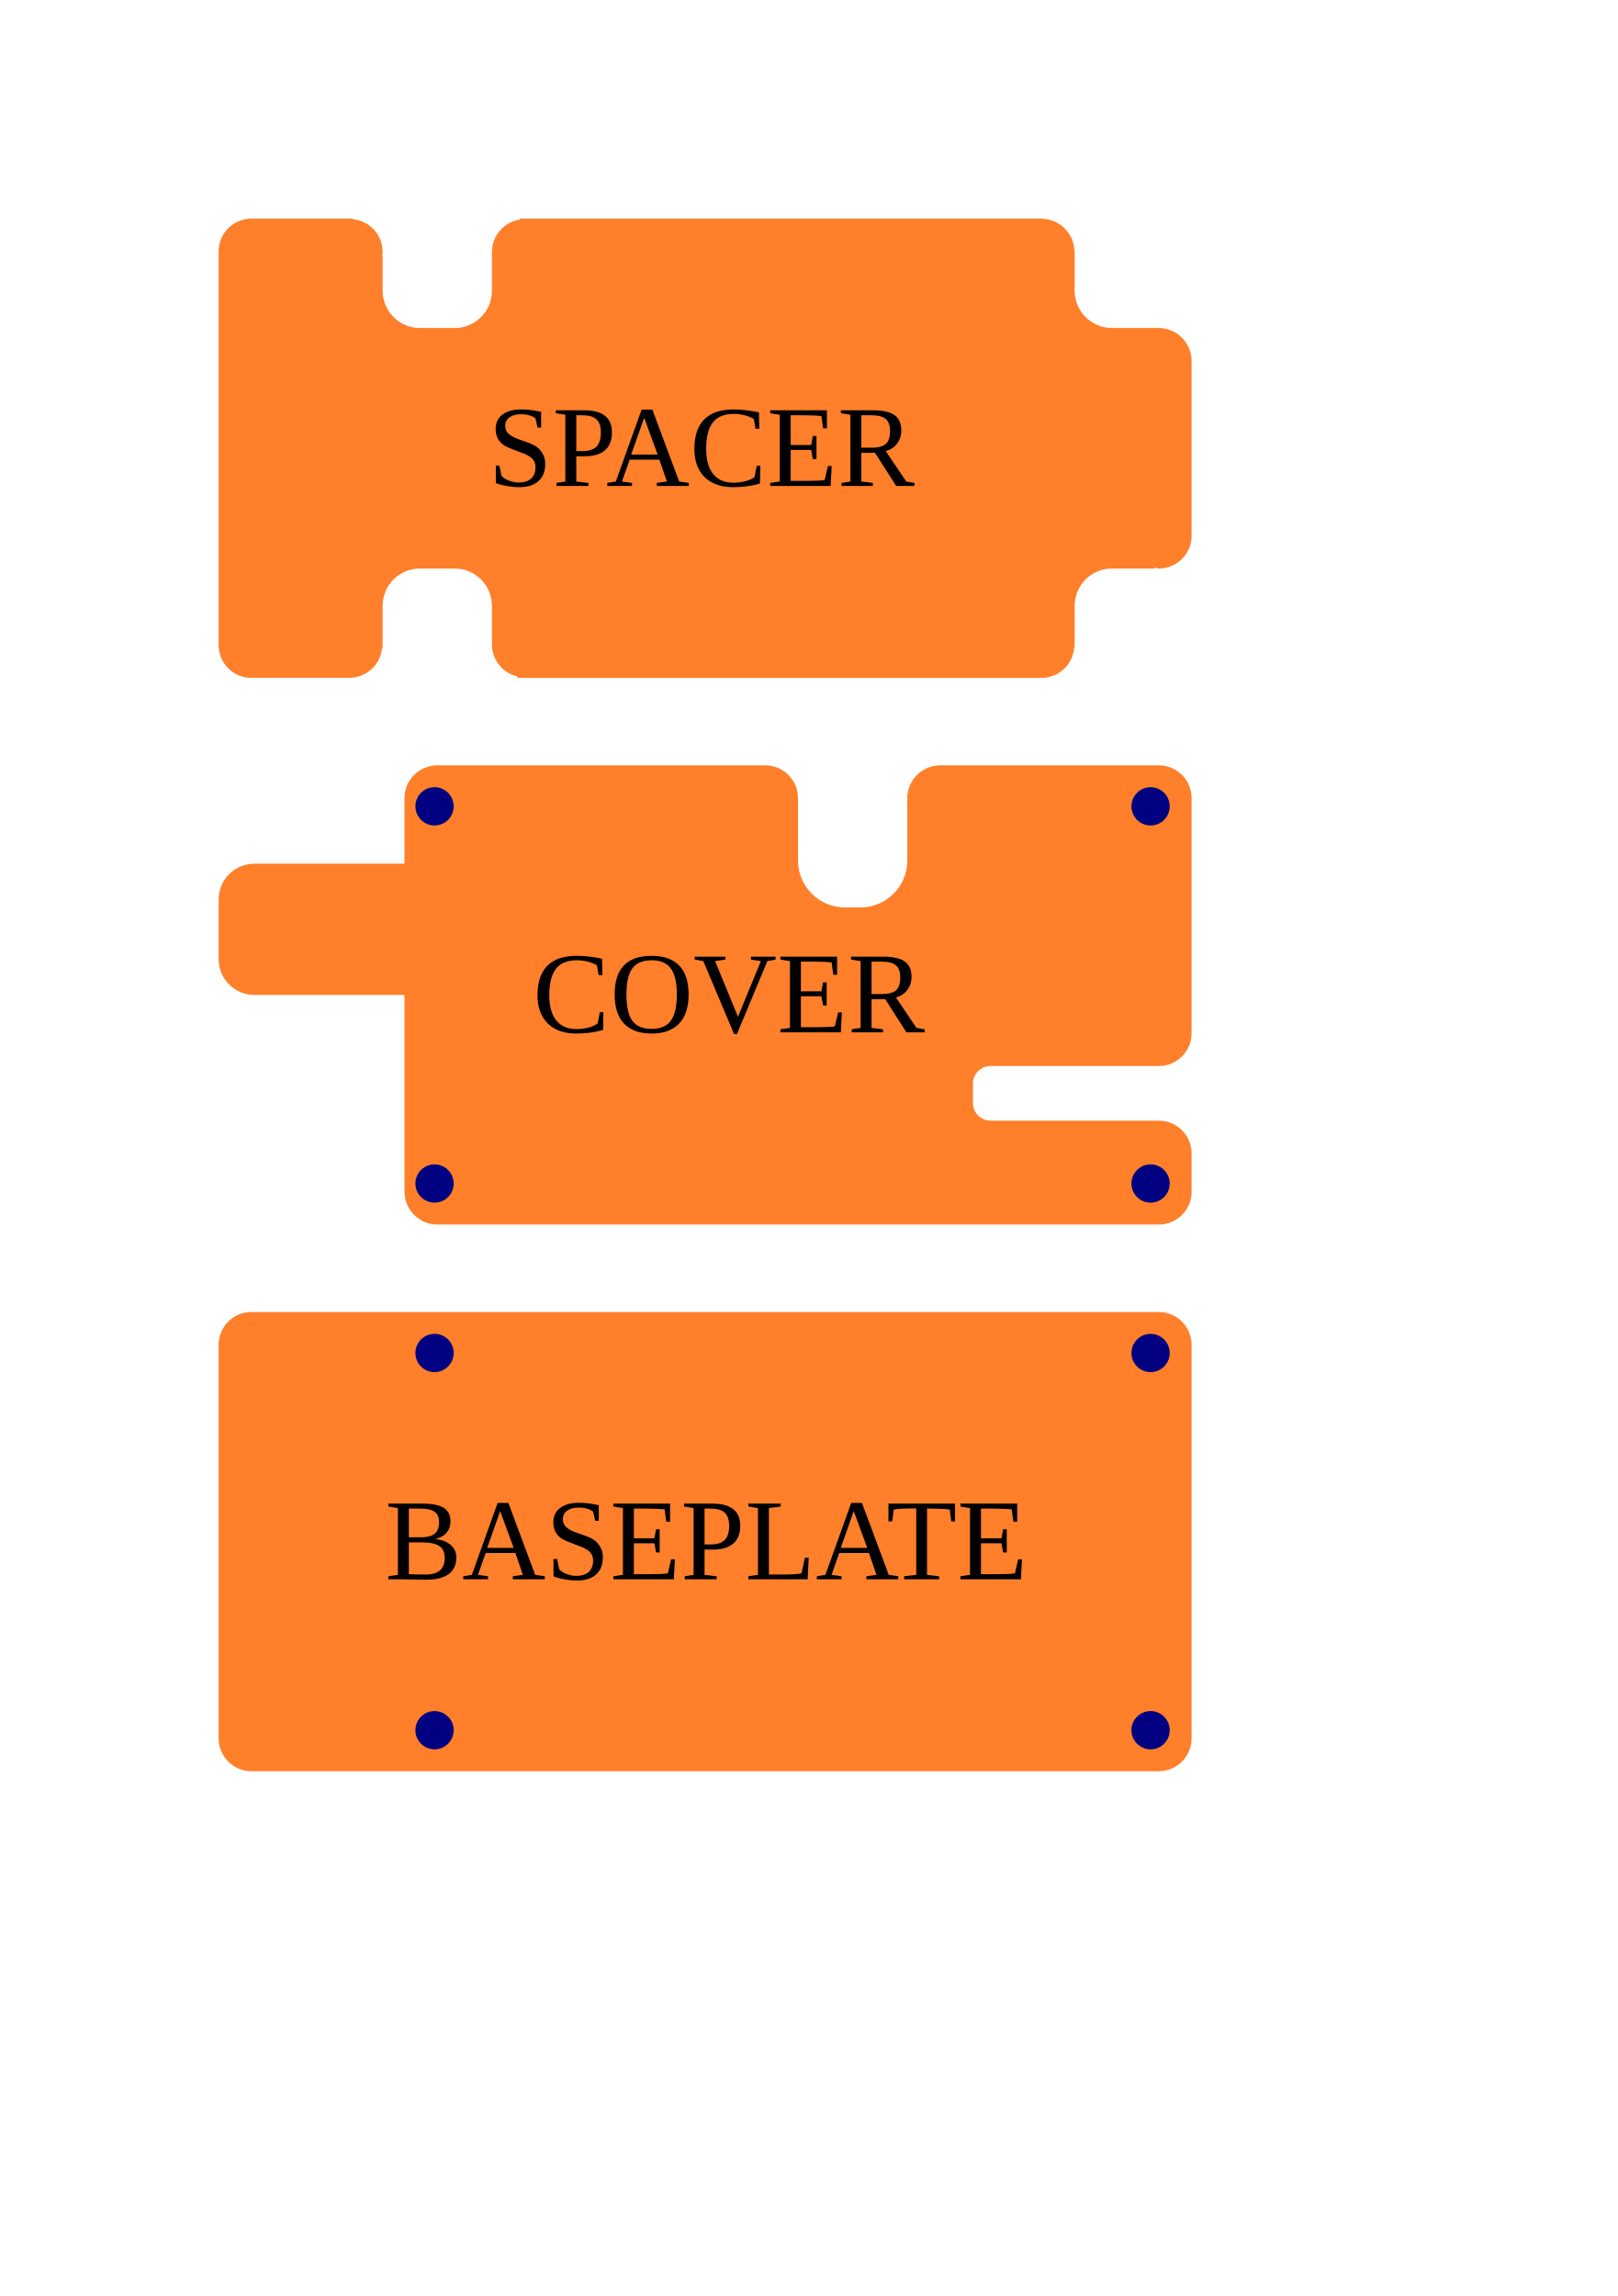
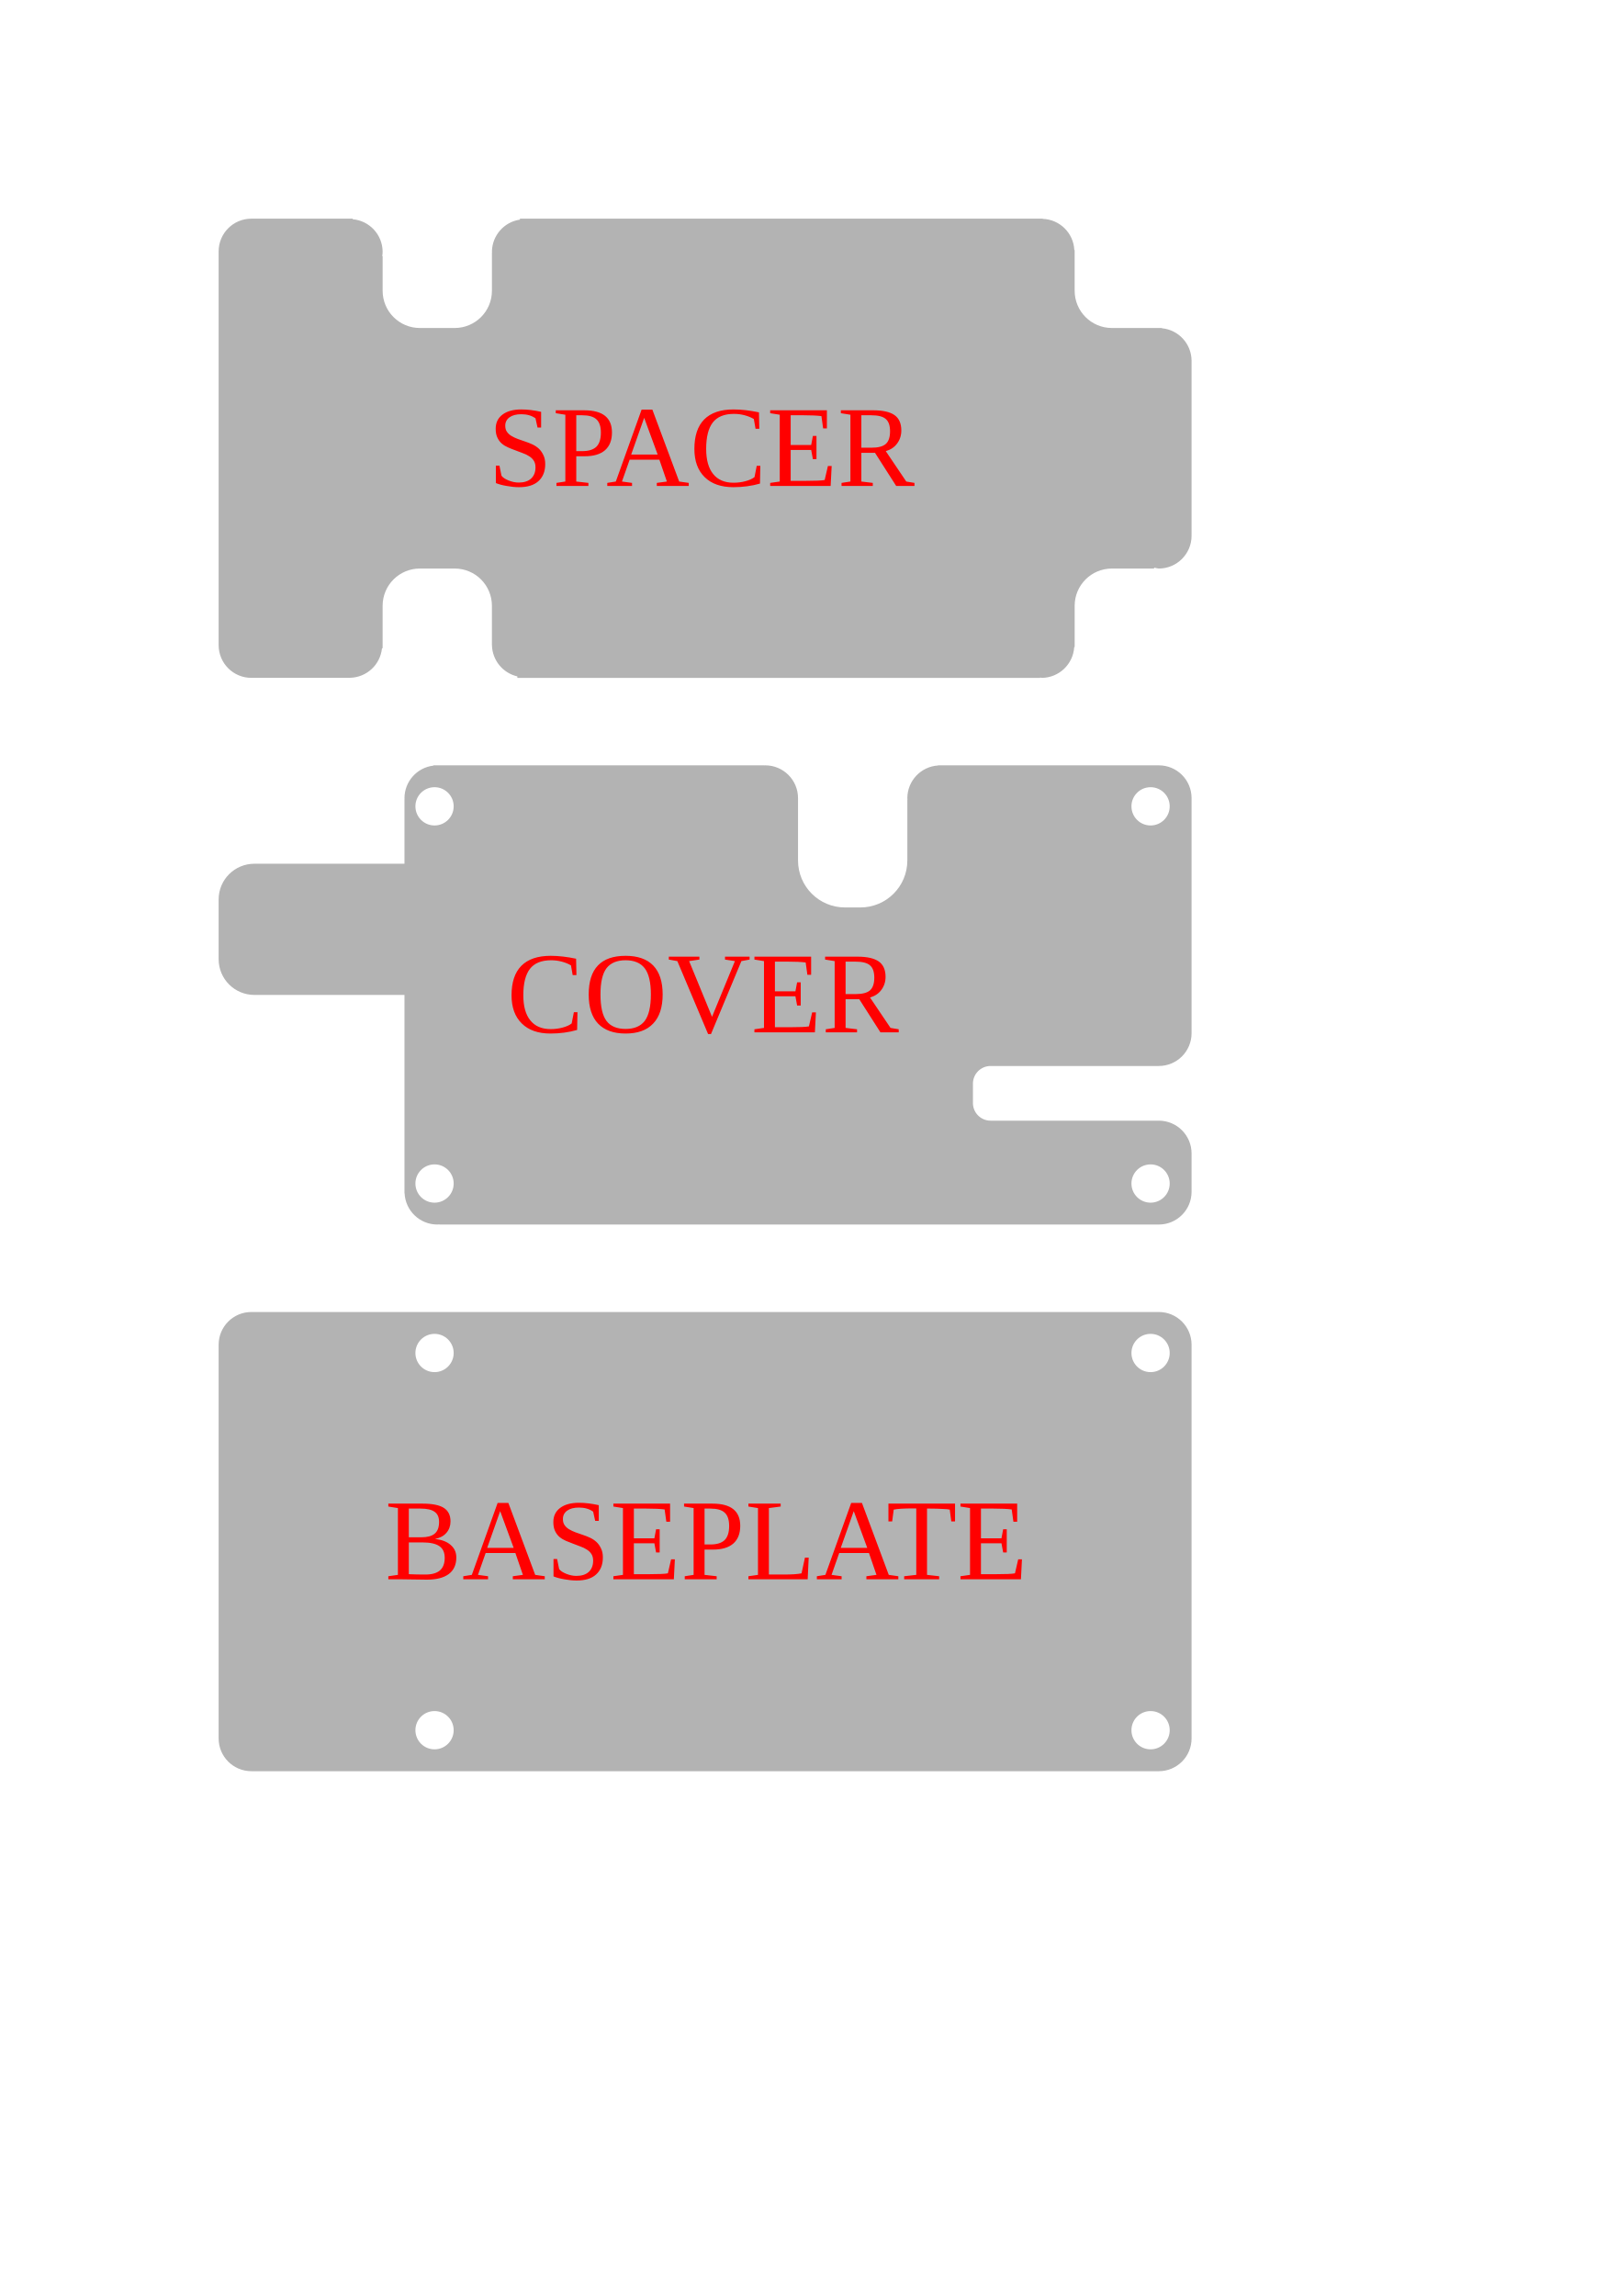
<svg xmlns="http://www.w3.org/2000/svg" width="148mm" height="210mm" viewBox="0 0 148 210" version="1.1" id="svg1">
  <defs id="defs1" />
  <g id="layer1">
-     <path id="rect846" style="fill:#ff7f2a;stroke-width:0.806" d="m 39.646,70 c 0.002,0.008 9.68e-4,0.017 0.003,0.025 -1.509,0.178 -2.646,1.455 -2.649,2.974 0.002,0.028 0.004,0.057 0.006,0.085 -0.002,-2.83e-4 -0.004,-2.3e-4 -0.006,-5.17e-4 V 79 H 23.274 C 21.46,79 20,80.46 20,82.274 v 5.452 c 0,1.814 1.46,3.274 3.274,3.274 h 13.726 v 18 0.145 c 0.003,-0.002 0.007,-0.002 0.01,-0.004 0.075,1.598 1.391,2.855 2.99,2.859 0.064,-0.003 0.129,-0.007 0.193,-0.014 -5.65e-4,0.005 -5.15e-4,0.009 -0.001,0.014 h 65.808 c 1.662,0 3,-1.338 3,-3 v -3.5 c -1e-4,-1.657 -1.343,-3 -3,-3 H 90.617 c -0.896,0 -1.617,-0.721 -1.617,-1.617 v -1.765 c 0,-0.896 0.721,-1.617 1.617,-1.617 h 15.383 c 1.657,1.9e-4 3,-1.343 3,-3 V 73 C 109,71.338 107.662,70 106,70 H 86 85.806 v 0.014 c -1.575,0.102 -2.802,1.407 -2.807,2.986 0.002,0.045 0.005,0.09 0.01,0.134 h -0.01 v 5.561 c 0,2.385 -1.92,4.305 -4.305,4.305 h -1.39 c -2.385,0 -4.305,-1.92 -4.305,-4.305 V 73 C 73,71.343 71.657,70 70,70 c -0.027,0.002 -0.053,0.003 -0.08,0.006 0.001,-0.002 0.002,-0.004 0.003,-0.006 H 40 Z" />
-     <circle style="fill:#000080;stroke-width:0.635" id="path1271" cx="39.75" cy="73.75" r="1.75" />
-     <circle style="fill:#000080;stroke-width:0.635" id="path1271-6" cx="105.25" cy="73.75" r="1.75" />
-     <circle style="fill:#000080;stroke-width:0.635" id="path1271-4" cx="39.75" cy="108.25" r="1.75" />
-     <circle style="fill:#000080;stroke-width:0.635" id="path1271-6-4" cx="105.25" cy="108.25" r="1.75" />
-     <text xml:space="preserve" style="font-size:10.583px;line-height:1.25;font-family:'Liberation Serif';-inkscape-font-specification:'Liberation Serif';stroke-width:0.265" x="48.73" y="94.423" id="text1">
-       <tspan id="tspan1" style="stroke-width:0.265" x="48.73" y="94.423">COVER</tspan>
+     <path id="rect846" style="fill:#b3b3b3;stroke-width:0.806" d="M 39.646 70 C 39.648 70.008 39.647 70.017 39.649 70.025 C 38.14 70.203 37.002 71.481 37 73 C 37.002 73.028 37.004 73.057 37.006 73.085 C 37.004 73.085 37.002 73.085 37 73.084 L 37 79 L 23.274 79 C 21.46 79 20 80.46 20 82.274 L 20 87.726 C 20 89.54 21.46 91 23.274 91 L 37 91 L 37 109 L 37 109.145 C 37.003 109.143 37.007 109.143 37.01 109.141 C 37.085 110.739 38.4 111.996 40 112 C 40.064 111.997 40.128 111.992 40.192 111.985 C 40.192 111.99 40.192 111.995 40.191 112 L 106 112 C 107.662 112 109 110.662 109 109 L 109 105.499 C 109 103.843 107.657 102.499 106 102.5 L 90.617 102.5 C 89.721 102.5 89 101.778 89 100.882 L 89 99.117 C 89 98.221 89.721 97.499 90.617 97.499 L 106 97.499 C 107.657 97.5 109 96.157 109 94.5 L 109 73 C 109 71.338 107.662 70 106 70 L 86 70 L 85.806 70 L 85.806 70.014 C 84.231 70.116 83.004 71.421 83 73 C 83.002 73.045 83.005 73.089 83.009 73.134 L 83 73.134 L 83 78.695 C 83 81.08 81.08 83 78.695 83 L 77.305 83 C 74.92 83 73 81.08 73 78.695 L 73 73 C 73 71.343 71.657 70 70 70 C 69.973 70.001 69.946 70.003 69.92 70.006 C 69.921 70.004 69.921 70.002 69.922 70 L 40 70 L 39.646 70 z M 39.75 72 A 1.75 1.75 0 0 1 41.5 73.75 A 1.75 1.75 0 0 1 39.75 75.5 A 1.75 1.75 0 0 1 38 73.75 A 1.75 1.75 0 0 1 39.75 72 z M 105.25 72 A 1.75 1.75 0 0 1 107 73.75 A 1.75 1.75 0 0 1 105.25 75.5 A 1.75 1.75 0 0 1 103.5 73.75 A 1.75 1.75 0 0 1 105.25 72 z M 39.75 106.5 A 1.75 1.75 0 0 1 41.5 108.25 A 1.75 1.75 0 0 1 39.75 110 A 1.75 1.75 0 0 1 38 108.25 A 1.75 1.75 0 0 1 39.75 106.5 z M 105.25 106.5 A 1.75 1.75 0 0 1 107 108.25 A 1.75 1.75 0 0 1 105.25 110 A 1.75 1.75 0 0 1 103.5 108.25 A 1.75 1.75 0 0 1 105.25 106.5 z " />
+     <text xml:space="preserve" style="font-size:10.583px;line-height:1.25;font-family:'Liberation Serif';-inkscape-font-specification:'Liberation Serif';fill:#ff0000;stroke-width:0.265" x="46.356" y="94.423" id="text1">
+       <tspan id="tspan1" style="fill:#ff0000;stroke-width:0.265" x="46.356" y="94.423">COVER</tspan>
    </text>
-     <path id="rect846-9" style="fill:#ff7f2a;stroke-width:0.806" d="M 23,20 C 21.338,20 20,21.338 20,23 v 36 c 0,1.662 1.338,3 3,3 h 9 0.038 c 9e-5,-0.003 9.36e-4,-0.005 10e-4,-0.008 a 3,3 0 0 0 2.903,-2.701 h 0.058 v -0.291 -3.587 c 0,-1.891 1.522,-3.413 3.413,-3.413 h 3.173 c 1.891,0 3.413,1.522 3.413,3.413 v 3.587 0.013 c 8.77e-4,1.49e-4 0.002,3.66e-4 0.003,5.16e-4 a 3,3 0 0 0 2.324,2.853 v 0.134 h 0.673 47.154 v -0.011 c 0,-0.006 0.002,-0.012 0.002,-0.018 a 3,3 0 0 0 0.145,0.029 3,3 0 0 0 2.964,-2.815 h 0.041 v -3.772 c 0,-1.891 1.522,-3.413 3.413,-3.413 h 3.857 v -0.085 a 3,3 0 0 0 0.425,0.085 3,3 0 0 0 3,-3 3,3 0 0 0 -0.012,-0.061 h 0.012 v -15.939 -0.008 c -1.7e-4,-5e-6 -3.4e-4,5e-6 -5.2e-4,0 a 3,3 0 0 0 -2.722,-2.971 v -0.022 h -0.278 -4.282 c -1.891,0 -3.413,-1.522 -3.413,-3.413 v -3.715 h -0.03 A 3,3 0 0 0 95.382,20.017 V 20 H 95.3 48 47.561 v 0.087 a 3,3 0 0 0 -2.561,2.912 3,3 0 0 0 0.015,0.079 c -0.005,4.88e-4 -0.01,0.002 -0.015,0.003 v 3.506 c 0,1.891 -1.522,3.413 -3.413,3.413 h -3.173 c -1.891,0 -3.413,-1.522 -3.413,-3.413 V 23.426 c -0.011,-2.69e-4 -0.022,-0.004 -0.033,-0.004 a 3,3 0 0 0 0.033,-0.422 3,3 0 0 0 -2.737,-2.948 v -0.052 h -0.264 z" />
-     <text xml:space="preserve" style="font-size:10.583px;line-height:1.25;font-family:'Liberation Serif';-inkscape-font-specification:'Liberation Serif';stroke-width:0.265" x="44.641" y="44.452" id="text2">
-       <tspan id="tspan2" style="stroke-width:0.265" x="44.641" y="44.452">SPACER</tspan>
+     <path id="rect846-9" style="fill:#b3b3b3;stroke-width:0.806" d="M 23,20 C 21.338,20 20,21.338 20,23 v 36 c 0,1.662 1.338,3 3,3 h 9 0.038 c 9e-5,-0.003 9.36e-4,-0.005 10e-4,-0.008 a 3,3 0 0 0 2.903,-2.701 h 0.058 v -0.291 -3.587 c 0,-1.891 1.522,-3.413 3.413,-3.413 h 3.173 c 1.891,0 3.413,1.522 3.413,3.413 v 3.587 0.013 c 8.77e-4,1.49e-4 0.002,3.66e-4 0.003,5.16e-4 a 3,3 0 0 0 2.324,2.853 v 0.134 h 0.673 47.154 v -0.011 c 0,-0.006 0.002,-0.012 0.002,-0.018 a 3,3 0 0 0 0.145,0.029 3,3 0 0 0 2.964,-2.815 h 0.041 v -3.772 c 0,-1.891 1.522,-3.413 3.413,-3.413 h 3.857 v -0.085 a 3,3 0 0 0 0.425,0.085 3,3 0 0 0 3,-3 3,3 0 0 0 -0.012,-0.061 h 0.012 v -15.939 -0.008 c -1.7e-4,-5e-6 -3.4e-4,5e-6 -5.2e-4,0 a 3,3 0 0 0 -2.722,-2.971 v -0.022 h -0.278 -4.282 c -1.891,0 -3.413,-1.522 -3.413,-3.413 v -3.715 h -0.03 A 3,3 0 0 0 95.382,20.017 V 20 H 95.3 48 47.561 v 0.087 a 3,3 0 0 0 -2.561,2.912 3,3 0 0 0 0.015,0.079 c -0.005,4.88e-4 -0.01,0.002 -0.015,0.003 v 3.506 c 0,1.891 -1.522,3.413 -3.413,3.413 h -3.173 c -1.891,0 -3.413,-1.522 -3.413,-3.413 V 23.426 c -0.011,-2.69e-4 -0.022,-0.004 -0.033,-0.004 a 3,3 0 0 0 0.033,-0.422 3,3 0 0 0 -2.737,-2.948 v -0.052 h -0.264 z" />
+     <text xml:space="preserve" style="font-size:10.583px;line-height:1.25;font-family:'Liberation Serif';-inkscape-font-specification:'Liberation Serif';fill:#ff0000;stroke-width:0.265" x="44.641" y="44.452" id="text2">
+       <tspan id="tspan2" style="fill:#ff0000;stroke-width:0.265" x="44.641" y="44.452">SPACER</tspan>
    </text>
-     <rect style="fill:#ff7f2a;stroke-width:0.806" id="rect846-3" width="89" height="42" x="20" y="120" ry="3" />
-     <circle style="fill:#000080;stroke-width:0.635" id="path1271-8" cx="39.75" cy="123.75" r="1.75" />
-     <circle style="fill:#000080;stroke-width:0.635" id="path1271-6-5" cx="105.25" cy="123.75" r="1.75" />
-     <circle style="fill:#000080;stroke-width:0.635" id="path1271-4-6" cx="39.75" cy="158.25" r="1.75" />
-     <circle style="fill:#000080;stroke-width:0.635" id="path1271-6-4-9" cx="105.25" cy="158.25" r="1.75" />
-     <text xml:space="preserve" style="font-size:10.583px;line-height:1.25;font-family:'Liberation Serif';-inkscape-font-specification:'Liberation Serif';stroke-width:0.265" x="35.21" y="144.452" id="text3">
-       <tspan id="tspan3" style="stroke-width:0.265" x="35.21" y="144.452">BASEPLATE</tspan>
+     <path id="rect846-3" style="fill:#b3b3b3;stroke-width:0.806" d="M 23 120 C 21.338 120 20 121.338 20 123 L 20 159 C 20 160.662 21.338 162 23 162 L 106 162 C 107.662 162 109 160.662 109 159 L 109 123 C 109 121.338 107.662 120 106 120 L 23 120 z M 39.75 122 A 1.75 1.75 0 0 1 41.5 123.75 A 1.75 1.75 0 0 1 39.75 125.5 A 1.75 1.75 0 0 1 38 123.75 A 1.75 1.75 0 0 1 39.75 122 z M 105.25 122 A 1.75 1.75 0 0 1 107 123.75 A 1.75 1.75 0 0 1 105.25 125.5 A 1.75 1.75 0 0 1 103.5 123.75 A 1.75 1.75 0 0 1 105.25 122 z M 39.75 156.5 A 1.75 1.75 0 0 1 41.5 158.25 A 1.75 1.75 0 0 1 39.75 160 A 1.75 1.75 0 0 1 38 158.25 A 1.75 1.75 0 0 1 39.75 156.5 z M 105.25 156.5 A 1.75 1.75 0 0 1 107 158.25 A 1.75 1.75 0 0 1 105.25 160 A 1.75 1.75 0 0 1 103.5 158.25 A 1.75 1.75 0 0 1 105.25 156.5 z " />
+     <text xml:space="preserve" style="font-size:10.583px;line-height:1.25;font-family:'Liberation Serif';-inkscape-font-specification:'Liberation Serif';fill:#ff0000;stroke-width:0.265" x="35.21" y="144.452" id="text3">
+       <tspan id="tspan3" style="fill:#ff0000;stroke-width:0.265" x="35.21" y="144.452">BASEPLATE</tspan>
    </text>
  </g>
</svg>
